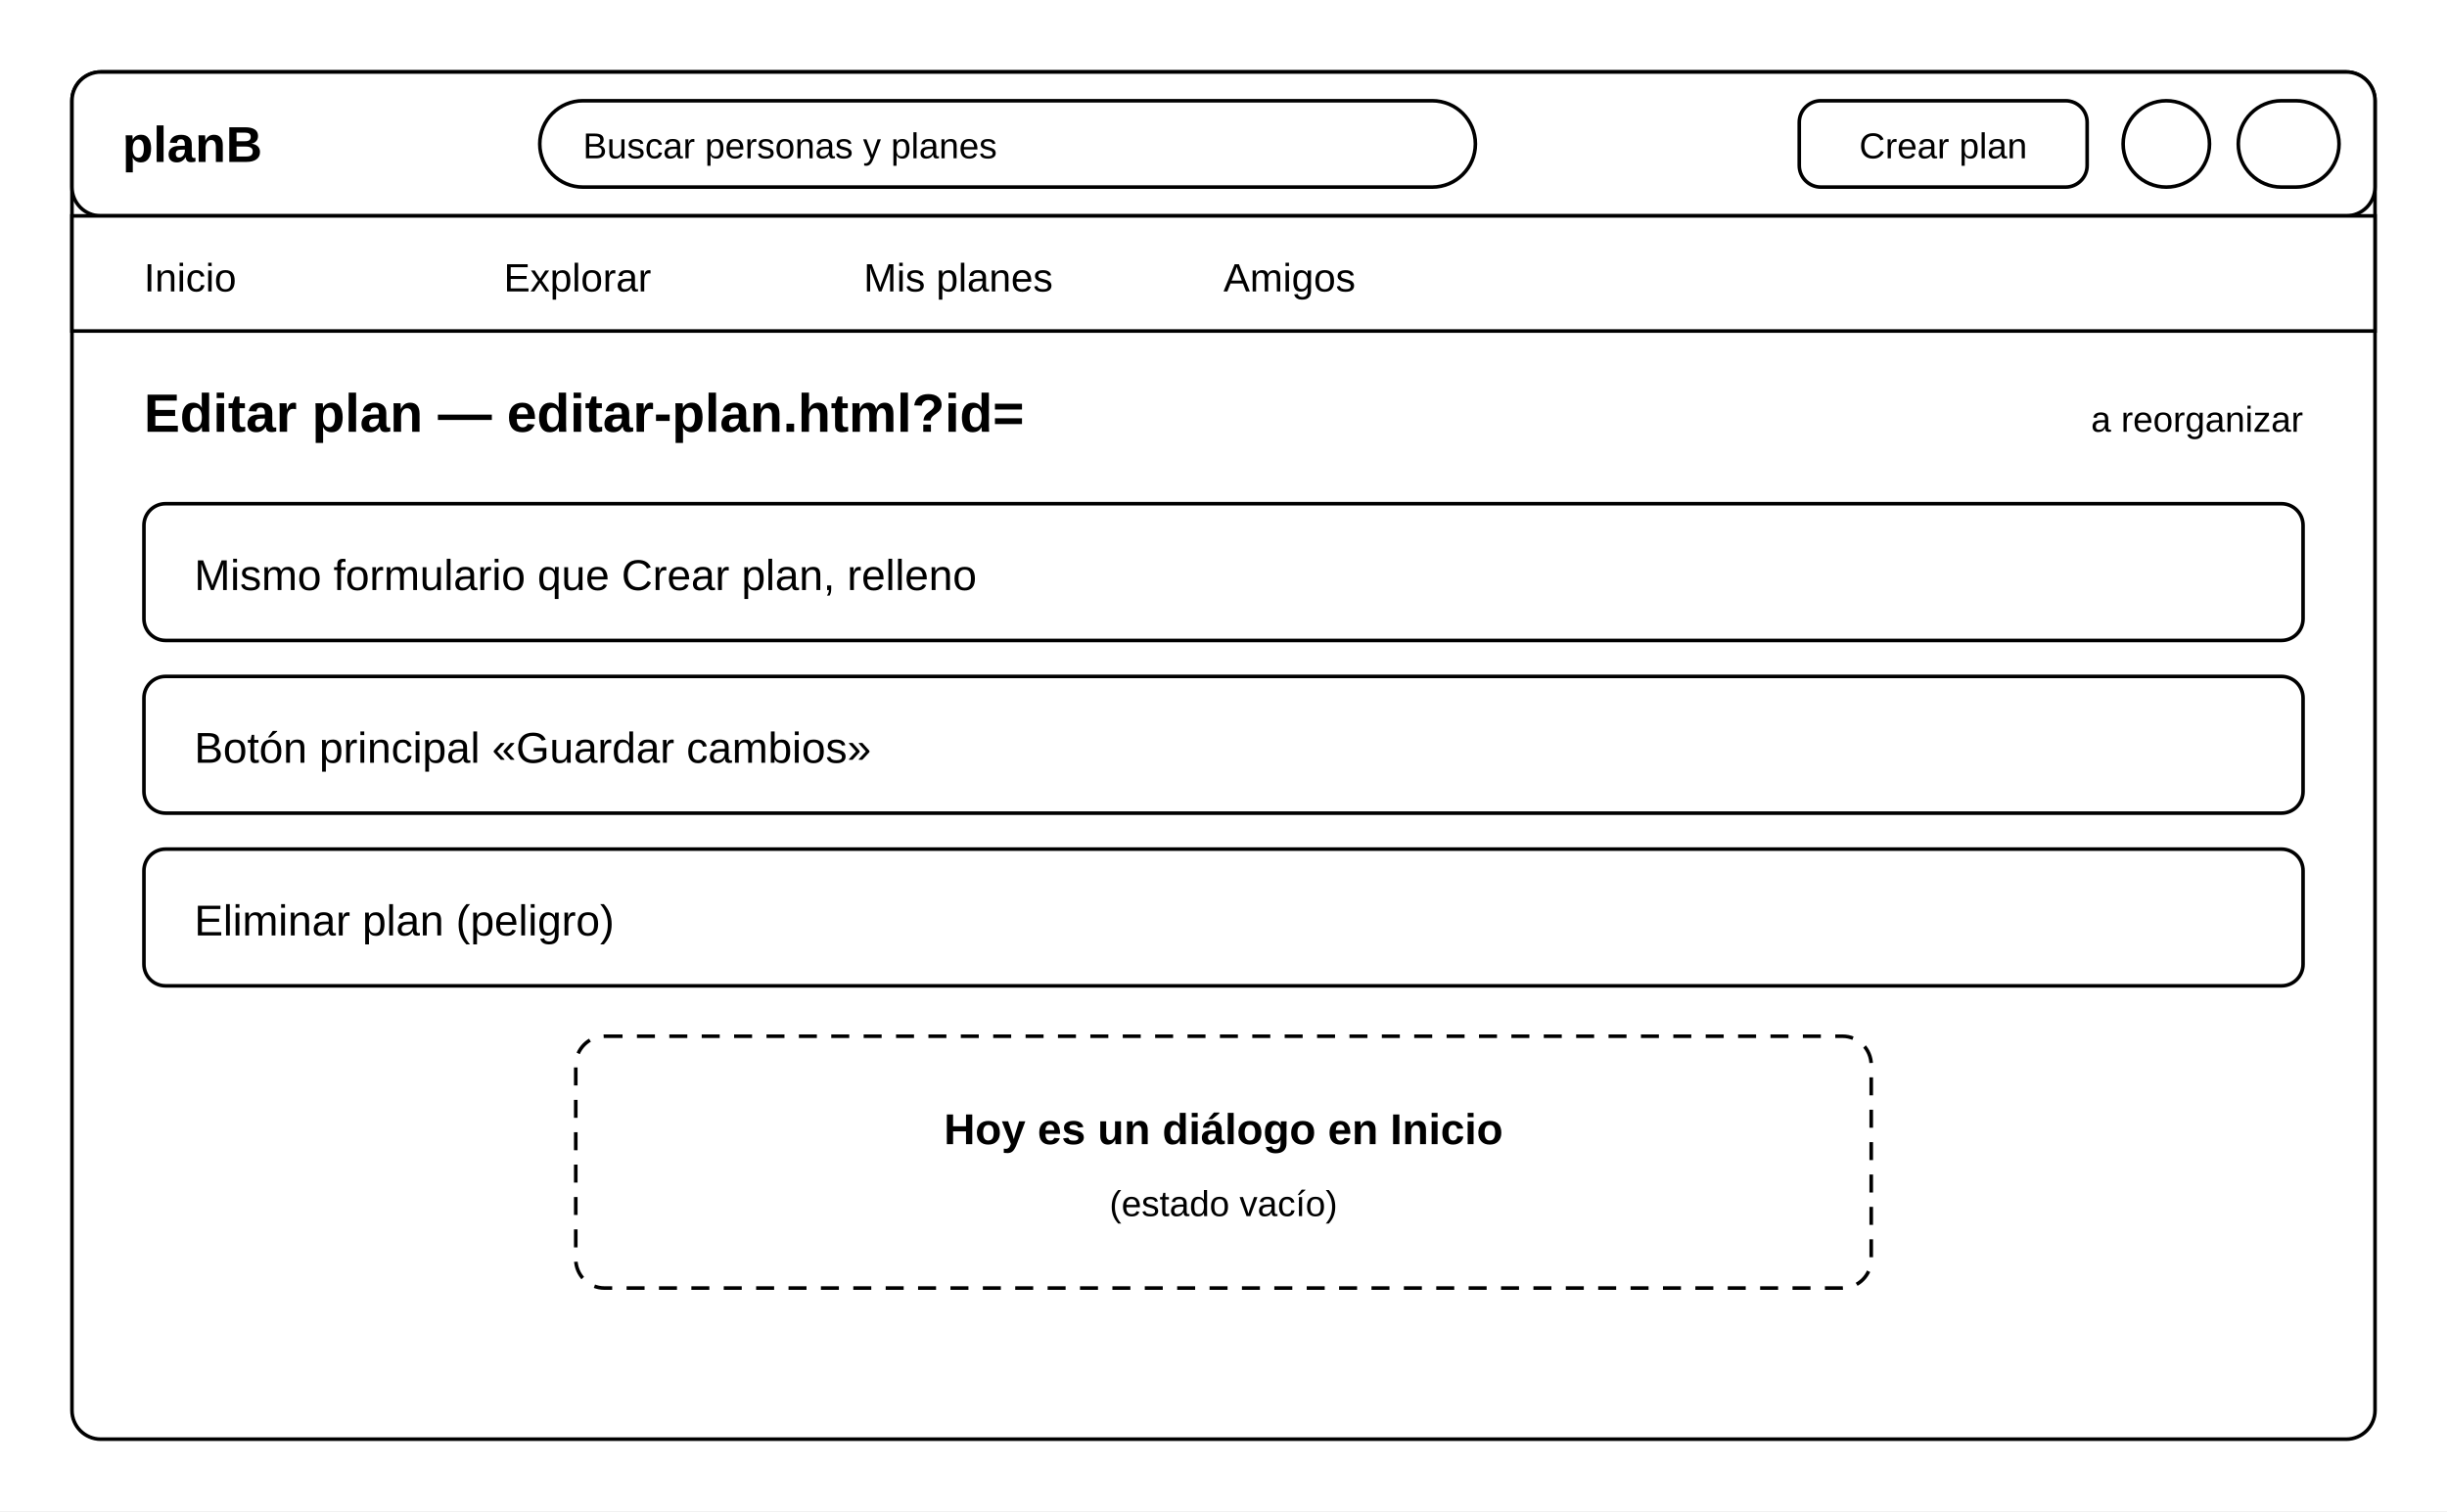
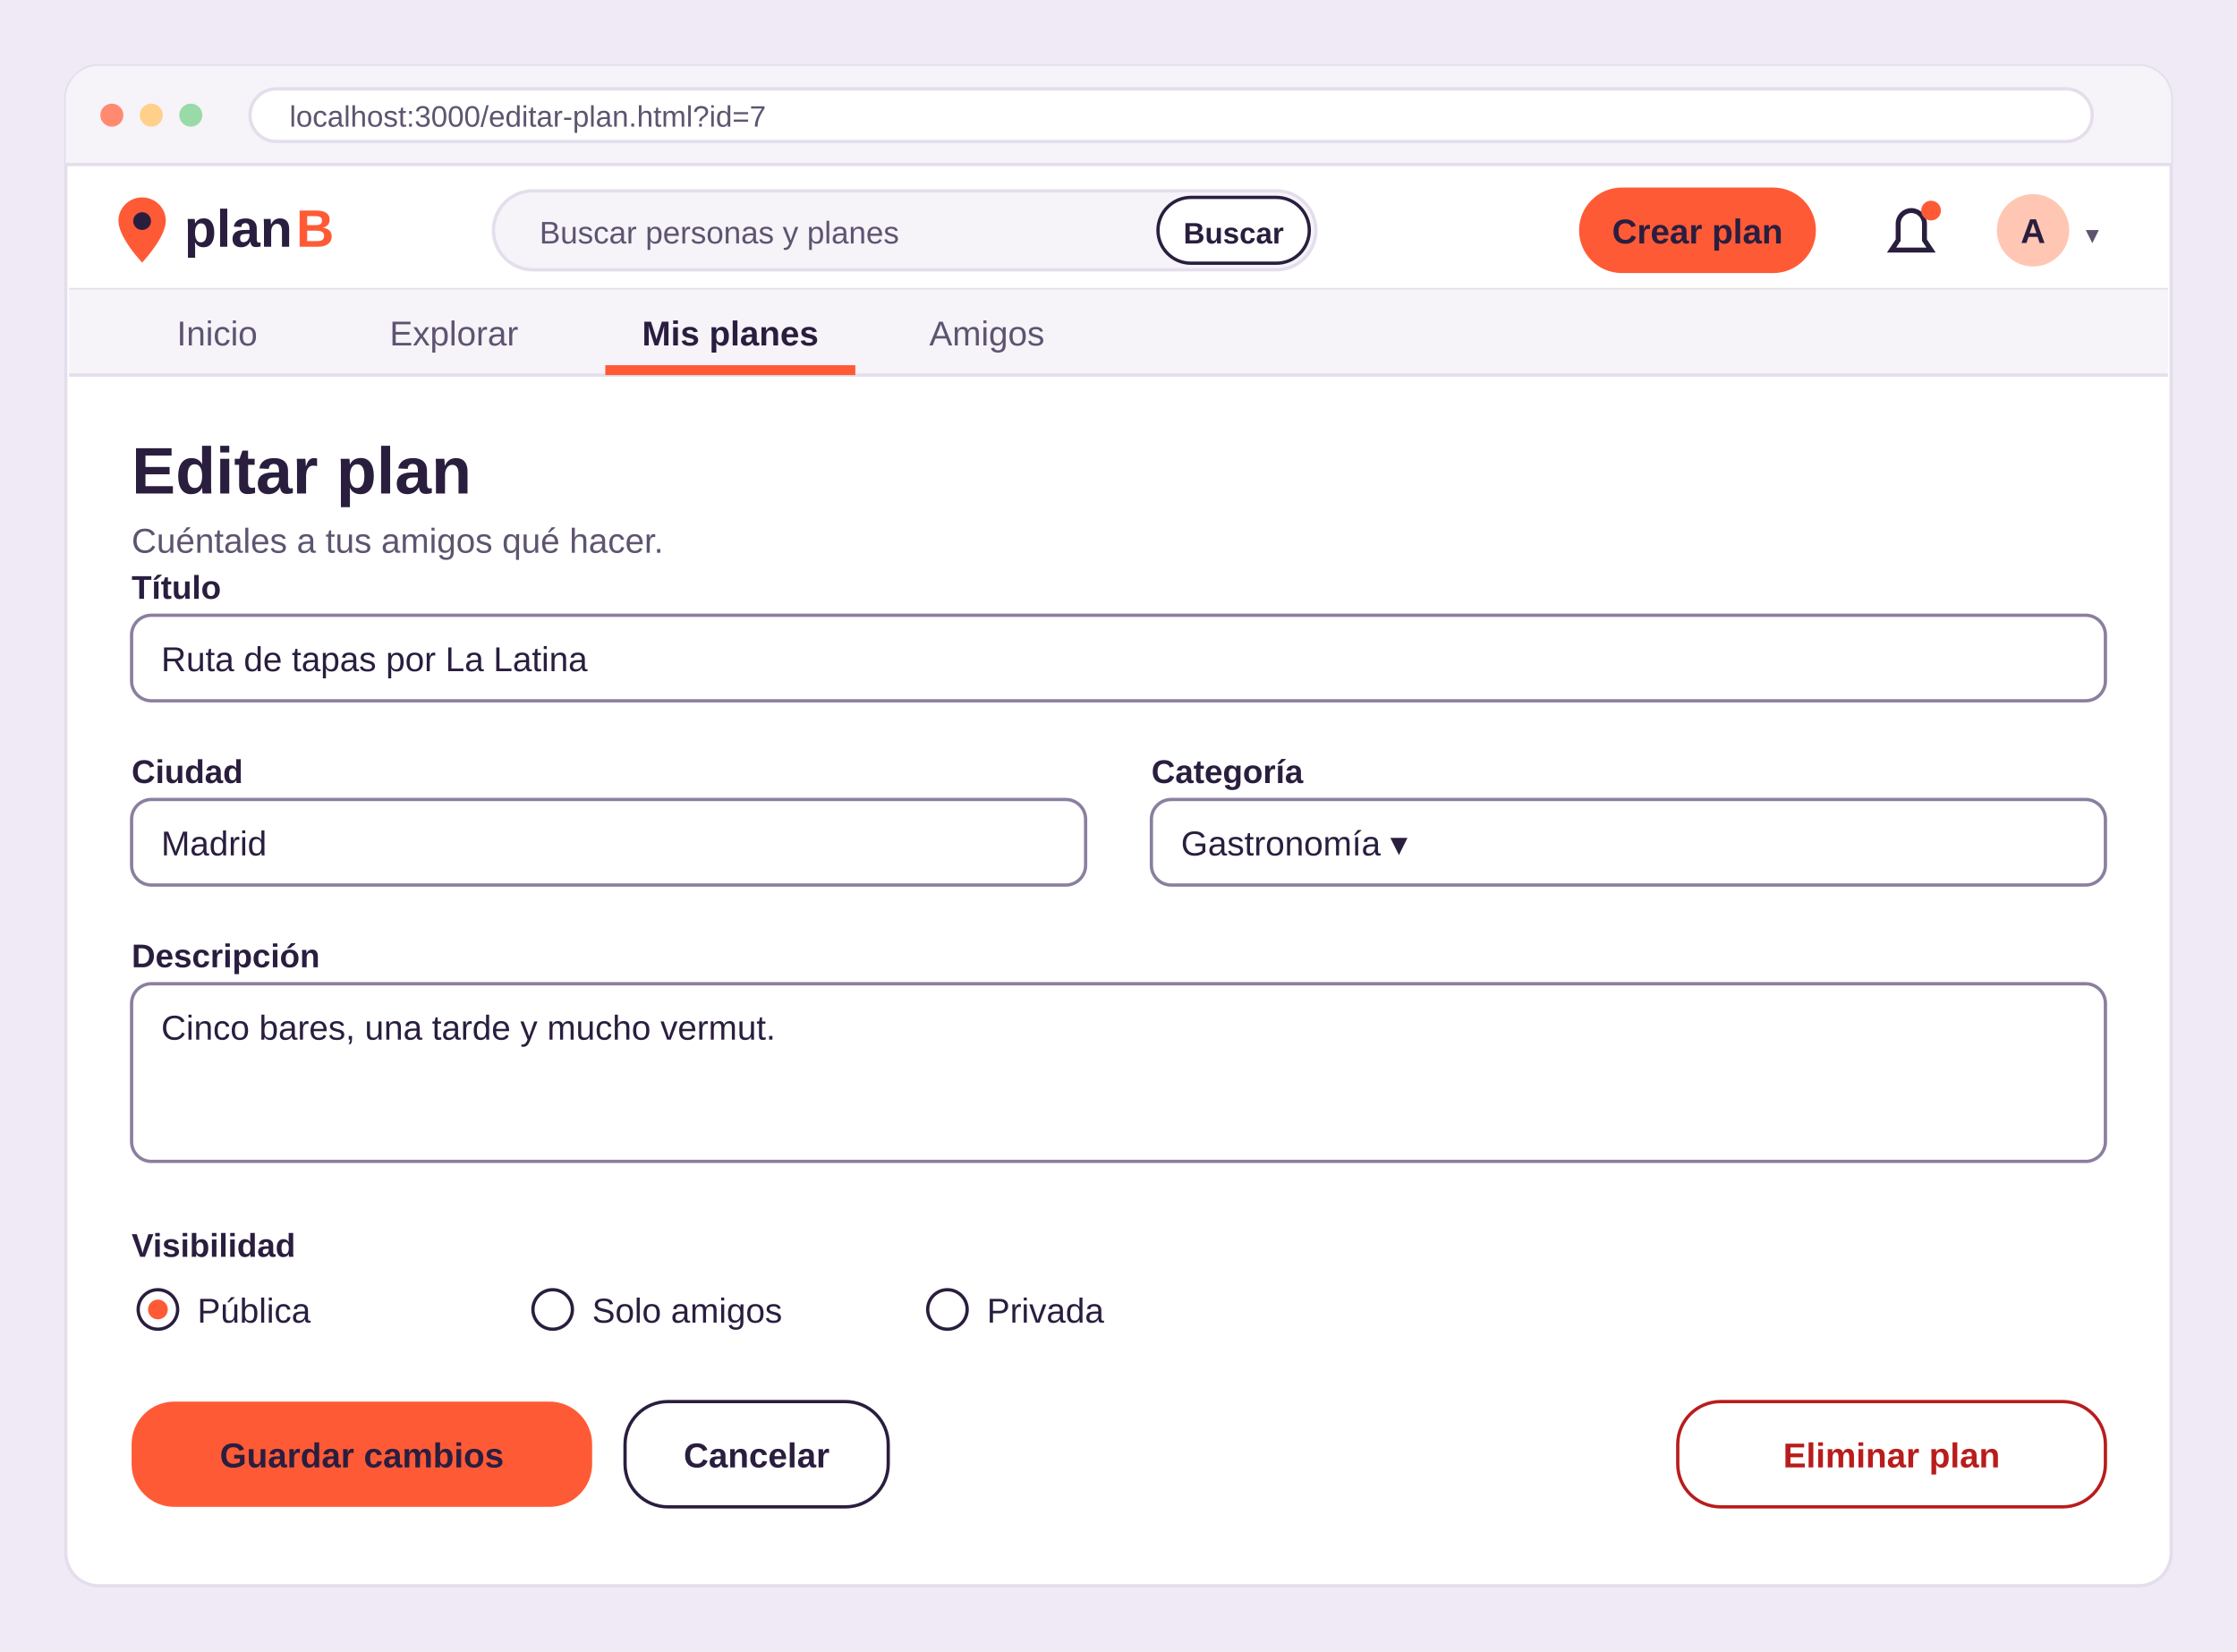
- <svg xmlns="http://www.w3.org/2000/svg" viewBox="0 0 680 420" width="680" height="420" role="img">
-   <rect width="680" height="420" fill="#fff" />
-   <rect x="20" y="20" width="640" height="380" rx="8" fill="#fff" stroke="#000" stroke-width="1" />
-   <rect x="20" y="20" width="640" height="40" rx="8" fill="#fff" stroke="#000" stroke-width="1" />
-   <text x="34" y="45" font-family="system-ui, Arial, sans-serif" font-size="14" font-weight="700" text-anchor="start" fill="#000">planB</text>
-   <rect x="150" y="28" width="260" height="24" rx="12" fill="#fff" stroke="#000" stroke-width="1" />
-   <text x="162" y="44" font-family="system-ui, Arial, sans-serif" font-size="10" font-weight="400" text-anchor="start" fill="#000">Buscar personas y planes</text>
-   <rect x="500" y="28" width="80" height="24" rx="6" fill="#fff" stroke="#000" stroke-width="1" />
-   <text x="540" y="44" font-family="system-ui, Arial, sans-serif" font-size="10" font-weight="400" text-anchor="middle" fill="#000">Crear plan</text>
-   <rect x="590" y="28" width="24" height="24" rx="12" fill="#fff" stroke="#000" stroke-width="1" />
-   <rect x="622" y="28" width="28" height="24" rx="12" fill="#fff" stroke="#000" stroke-width="1" />
-   <rect x="20" y="60" width="640" height="32" rx="0" fill="#fff" stroke="#000" stroke-width="1" />
-   <text x="40" y="81" font-family="system-ui, Arial, sans-serif" font-size="11" font-weight="400" text-anchor="start" fill="#000">Inicio</text>
-   <text x="140" y="81" font-family="system-ui, Arial, sans-serif" font-size="11" font-weight="400" text-anchor="start" fill="#000">Explorar</text>
-   <text x="240" y="81" font-family="system-ui, Arial, sans-serif" font-size="11" font-weight="400" text-anchor="start" fill="#000">Mis planes</text>
-   <text x="340" y="81" font-family="system-ui, Arial, sans-serif" font-size="11" font-weight="400" text-anchor="start" fill="#000">Amigos</text>
-   <text x="40" y="120" font-family="system-ui, Arial, sans-serif" font-size="15" font-weight="700" text-anchor="start" fill="#000">Editar plan — editar-plan.html?id=</text>
-   <text x="640" y="120" font-family="system-ui, Arial, sans-serif" font-size="10" font-weight="400" text-anchor="end" fill="#000">a reorganizar</text>
-   <rect x="40" y="140" width="600" height="38" rx="6" fill="#fff" stroke="#000" stroke-width="1" />
-   <text x="54" y="164" font-family="system-ui, Arial, sans-serif" font-size="12" font-weight="400" text-anchor="start" fill="#000">Mismo formulario que Crear plan, relleno</text>
-   <rect x="40" y="188" width="600" height="38" rx="6" fill="#fff" stroke="#000" stroke-width="1" />
-   <text x="54" y="212" font-family="system-ui, Arial, sans-serif" font-size="12" font-weight="400" text-anchor="start" fill="#000">Botón principal «Guardar cambios»</text>
-   <rect x="40" y="236" width="600" height="38" rx="6" fill="#fff" stroke="#000" stroke-width="1" />
-   <text x="54" y="260" font-family="system-ui, Arial, sans-serif" font-size="12" font-weight="400" text-anchor="start" fill="#000">Eliminar plan (peligro)</text>
-   <rect x="160" y="288" width="360" height="70" rx="8" fill="#fff" stroke="#000" stroke-width="1" stroke-dasharray="5 4" />
-   <text x="340" y="318" font-family="system-ui, Arial, sans-serif" font-size="12" font-weight="700" text-anchor="middle" fill="#000">Hoy es un diálogo en Inicio</text>
-   <text x="340" y="338" font-family="system-ui, Arial, sans-serif" font-size="10" font-weight="400" text-anchor="middle" fill="#000">(estado vacío)</text>
+ <svg xmlns="http://www.w3.org/2000/svg" viewBox="0 0 680 502" width="680" height="502" role="img">
+   <rect width="680" height="502" fill="#EFEAF5" />
+   <rect x="20" y="20" width="640" height="462" rx="10" fill="#FFFFFF" stroke="#E4DEEC" />
+   <path d="M20 30a10 10 0 0 1 10-10h620a10 10 0 0 1 10 10V50H20z" fill="#F6F3F9" />
+   <line x1="20" y1="50" x2="660" y2="50" stroke="#E4DEEC" stroke-width="1" />
+   <circle cx="34" cy="35" r="3.5" fill="#FF8A70" />
+   <circle cx="46" cy="35" r="3.5" fill="#FFD08A" />
+   <circle cx="58" cy="35" r="3.5" fill="#9AD9A8" />
+   <rect x="76" y="27" width="560" height="16" rx="8" fill="#FFFFFF" stroke="#E4DEEC" stroke-width="1" />
+   <text x="88" y="38.5" font-family="system-ui, Arial, sans-serif" font-size="9" font-weight="400" text-anchor="start" fill="#5E5470">localhost:3000/editar-plan.html?id=7</text>
+   <rect x="21" y="52" width="638" height="36" rx="0" fill="#FFFFFF" />
+   <line x1="21" y1="88" x2="659" y2="88" stroke="#E4DEEC" stroke-width="1" />
+   <g transform="translate(36 60) scale(0.9)">
+     <path d="M8 0C3.6 0 0 3.5 0 7.9 0 13.6 8 22 8 22s8-8.4 8-14.1C16 3.5 12.4 0 8 0z" fill="#FF5A36" />
+     <circle cx="8" cy="8" r="3" fill="#2A1E3F" />
+   </g>
+   <text x="56" y="75" font-family="system-ui, Arial, sans-serif" font-size="16" font-weight="800" text-anchor="start" fill="#2A1E3F">plan</text>
+   <text x="90" y="75" font-family="system-ui, Arial, sans-serif" font-size="16" font-weight="800" text-anchor="start" fill="#FF5A36">B</text>
+   <rect x="150" y="58" width="250" height="24" rx="12" fill="#F6F3F9" stroke="#E4DEEC" stroke-width="1" />
+   <text x="164" y="74" font-family="system-ui, Arial, sans-serif" font-size="9.5" font-weight="400" text-anchor="start" fill="#5E5470">Buscar personas y planes</text>
+   <rect x="352" y="60" width="46" height="20" rx="10" fill="#FFFFFF" stroke="#2A1E3F" stroke-width="1" />
+   <text x="375" y="74" font-family="system-ui, Arial, sans-serif" font-size="9" font-weight="600" text-anchor="middle" fill="#2A1E3F">Buscar</text>
+   <rect x="480" y="57" width="72" height="26" rx="13" fill="#FF5A36" />
+   <text x="516.0" y="74.0" font-family="system-ui, Arial, sans-serif" font-size="10.5" font-weight="700" text-anchor="middle" fill="#2A1E3F">Crear plan</text>
+   <path d="M575 76h12l-2-3v-5a4 4 0 0 0-8 0v5z" fill="none" stroke="#2A1E3F" stroke-width="1.5" />
+   <circle cx="587" cy="64" r="3" fill="#FF5A36" />
+   <circle cx="618" cy="70" r="11" fill="#FFC7B3" />
+   <text x="618" y="73.85" font-family="system-ui, Arial, sans-serif" font-size="10.45" font-weight="700" text-anchor="middle" fill="#2A1E3F">A</text>
+   <text x="634" y="74" font-family="system-ui, Arial, sans-serif" font-size="8" font-weight="400" text-anchor="start" fill="#5E5470">▾</text>
+   <rect x="21" y="88" width="638" height="26" rx="0" fill="#F6F3F9" />
+   <line x1="21" y1="114" x2="659" y2="114" stroke="#E4DEEC" stroke-width="1" />
+   <text x="66.0" y="105" font-family="system-ui, Arial, sans-serif" font-size="10.5" font-weight="400" text-anchor="middle" fill="#5E5470">Inicio</text>
+   <text x="138.0" y="105" font-family="system-ui, Arial, sans-serif" font-size="10.5" font-weight="400" text-anchor="middle" fill="#5E5470">Explorar</text>
+   <text x="222.0" y="105" font-family="system-ui, Arial, sans-serif" font-size="10.5" font-weight="700" text-anchor="middle" fill="#2A1E3F">Mis planes</text>
+   <rect x="184" y="111" width="76" height="3" rx="0" fill="#FF5A36" />
+   <text x="300.0" y="105" font-family="system-ui, Arial, sans-serif" font-size="10.5" font-weight="400" text-anchor="middle" fill="#5E5470">Amigos</text>
+   <text x="40" y="150" font-family="system-ui, Arial, sans-serif" font-size="20" font-weight="800" text-anchor="start" fill="#2A1E3F">Editar plan</text>
+   <text x="40" y="168" font-family="system-ui, Arial, sans-serif" font-size="10.5" font-weight="400" text-anchor="start" fill="#5E5470">Cuéntales a tus amigos qué hacer.</text>
+   <text x="40" y="182" font-family="system-ui, Arial, sans-serif" font-size="10" font-weight="600" text-anchor="start" fill="#2A1E3F">Título</text>
+   <rect x="40" y="187" width="600" height="26" rx="6" fill="#FFFFFF" stroke="#8B7FA0" stroke-width="1" />
+   <text x="49" y="204" font-family="system-ui, Arial, sans-serif" font-size="10.5" font-weight="400" text-anchor="start" fill="#2A1E3F">Ruta de tapas por La Latina</text>
+   <text x="40" y="238" font-family="system-ui, Arial, sans-serif" font-size="10" font-weight="600" text-anchor="start" fill="#2A1E3F">Ciudad</text>
+   <rect x="40" y="243" width="290" height="26" rx="6" fill="#FFFFFF" stroke="#8B7FA0" stroke-width="1" />
+   <text x="49" y="260" font-family="system-ui, Arial, sans-serif" font-size="10.5" font-weight="400" text-anchor="start" fill="#2A1E3F">Madrid</text>
+   <text x="350" y="238" font-family="system-ui, Arial, sans-serif" font-size="10" font-weight="600" text-anchor="start" fill="#2A1E3F">Categoría</text>
+   <rect x="350" y="243" width="290" height="26" rx="6" fill="#FFFFFF" stroke="#8B7FA0" stroke-width="1" />
+   <text x="359" y="260" font-family="system-ui, Arial, sans-serif" font-size="10.5" font-weight="400" text-anchor="start" fill="#2A1E3F">Gastronomía  ▾</text>
+   <text x="40" y="294" font-family="system-ui, Arial, sans-serif" font-size="10" font-weight="600" text-anchor="start" fill="#2A1E3F">Descripción</text>
+   <rect x="40" y="299" width="600" height="54" rx="6" fill="#FFFFFF" stroke="#8B7FA0" stroke-width="1" />
+   <text x="49" y="316" font-family="system-ui, Arial, sans-serif" font-size="10.5" font-weight="400" text-anchor="start" fill="#2A1E3F">Cinco bares, una tarde y mucho vermut.</text>
+   <text x="40" y="382" font-family="system-ui, Arial, sans-serif" font-size="10" font-weight="600" text-anchor="start" fill="#2A1E3F">Visibilidad</text>
+   <circle cx="48" cy="398" r="6" fill="#FFFFFF" stroke="#2A1E3F" />
+   <circle cx="48" cy="398" r="3" fill="#FF5A36" />
+   <text x="60" y="402" font-family="system-ui, Arial, sans-serif" font-size="10.5" font-weight="400" text-anchor="start" fill="#2A1E3F">Pública</text>
+   <circle cx="168" cy="398" r="6" fill="#FFFFFF" stroke="#2A1E3F" />
+   <text x="180" y="402" font-family="system-ui, Arial, sans-serif" font-size="10.5" font-weight="400" text-anchor="start" fill="#2A1E3F">Solo amigos</text>
+   <circle cx="288" cy="398" r="6" fill="#FFFFFF" stroke="#2A1E3F" />
+   <text x="300" y="402" font-family="system-ui, Arial, sans-serif" font-size="10.5" font-weight="400" text-anchor="start" fill="#2A1E3F">Privada</text>
+   <rect x="40" y="426" width="140" height="32" rx="13" fill="#FF5A36" />
+   <text x="110.0" y="446.0" font-family="system-ui, Arial, sans-serif" font-size="10.5" font-weight="700" text-anchor="middle" fill="#2A1E3F">Guardar cambios</text>
+   <rect x="190" y="426" width="80" height="32" rx="13" fill="#FFFFFF" stroke="#2A1E3F" stroke-width="1" />
+   <text x="230.0" y="446.0" font-family="system-ui, Arial, sans-serif" font-size="10.5" font-weight="600" text-anchor="middle" fill="#2A1E3F">Cancelar</text>
+   <rect x="510" y="426" width="130" height="32" rx="13" fill="#FFFFFF" stroke="#B91C1C" stroke-width="1" />
+   <text x="575.0" y="446.0" font-family="system-ui, Arial, sans-serif" font-size="10.5" font-weight="600" text-anchor="middle" fill="#B91C1C">Eliminar plan</text>
</svg>
